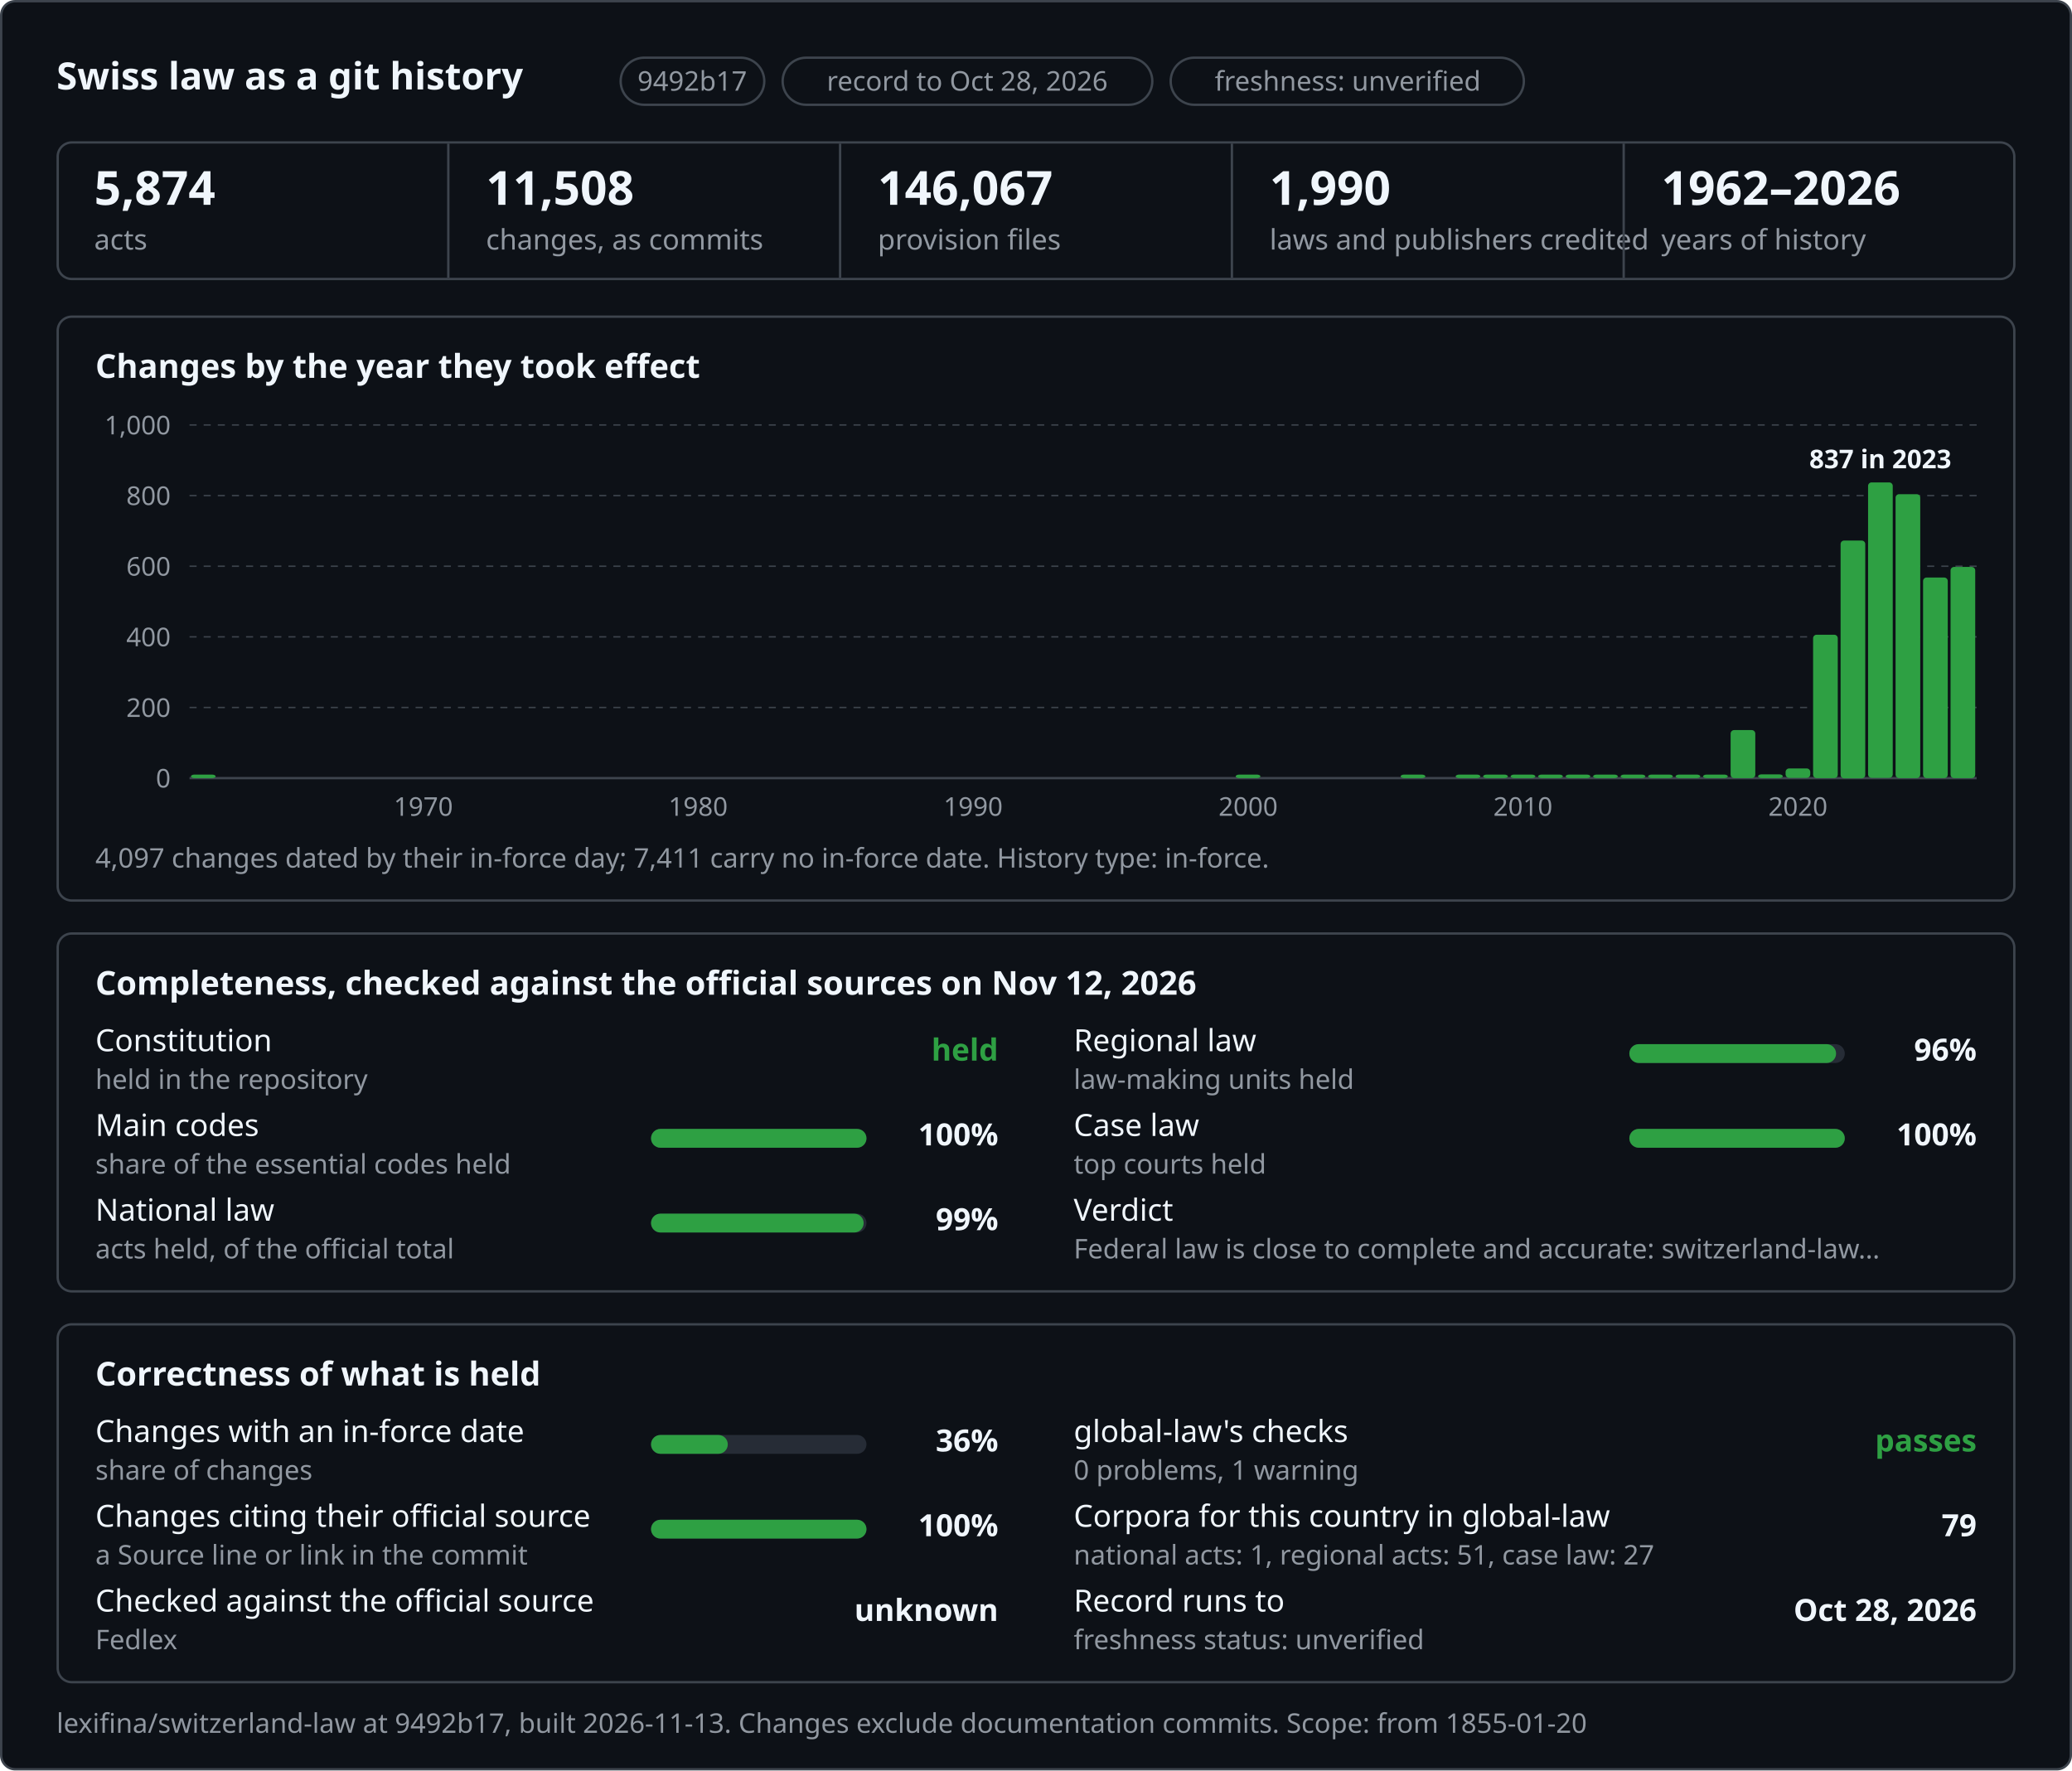
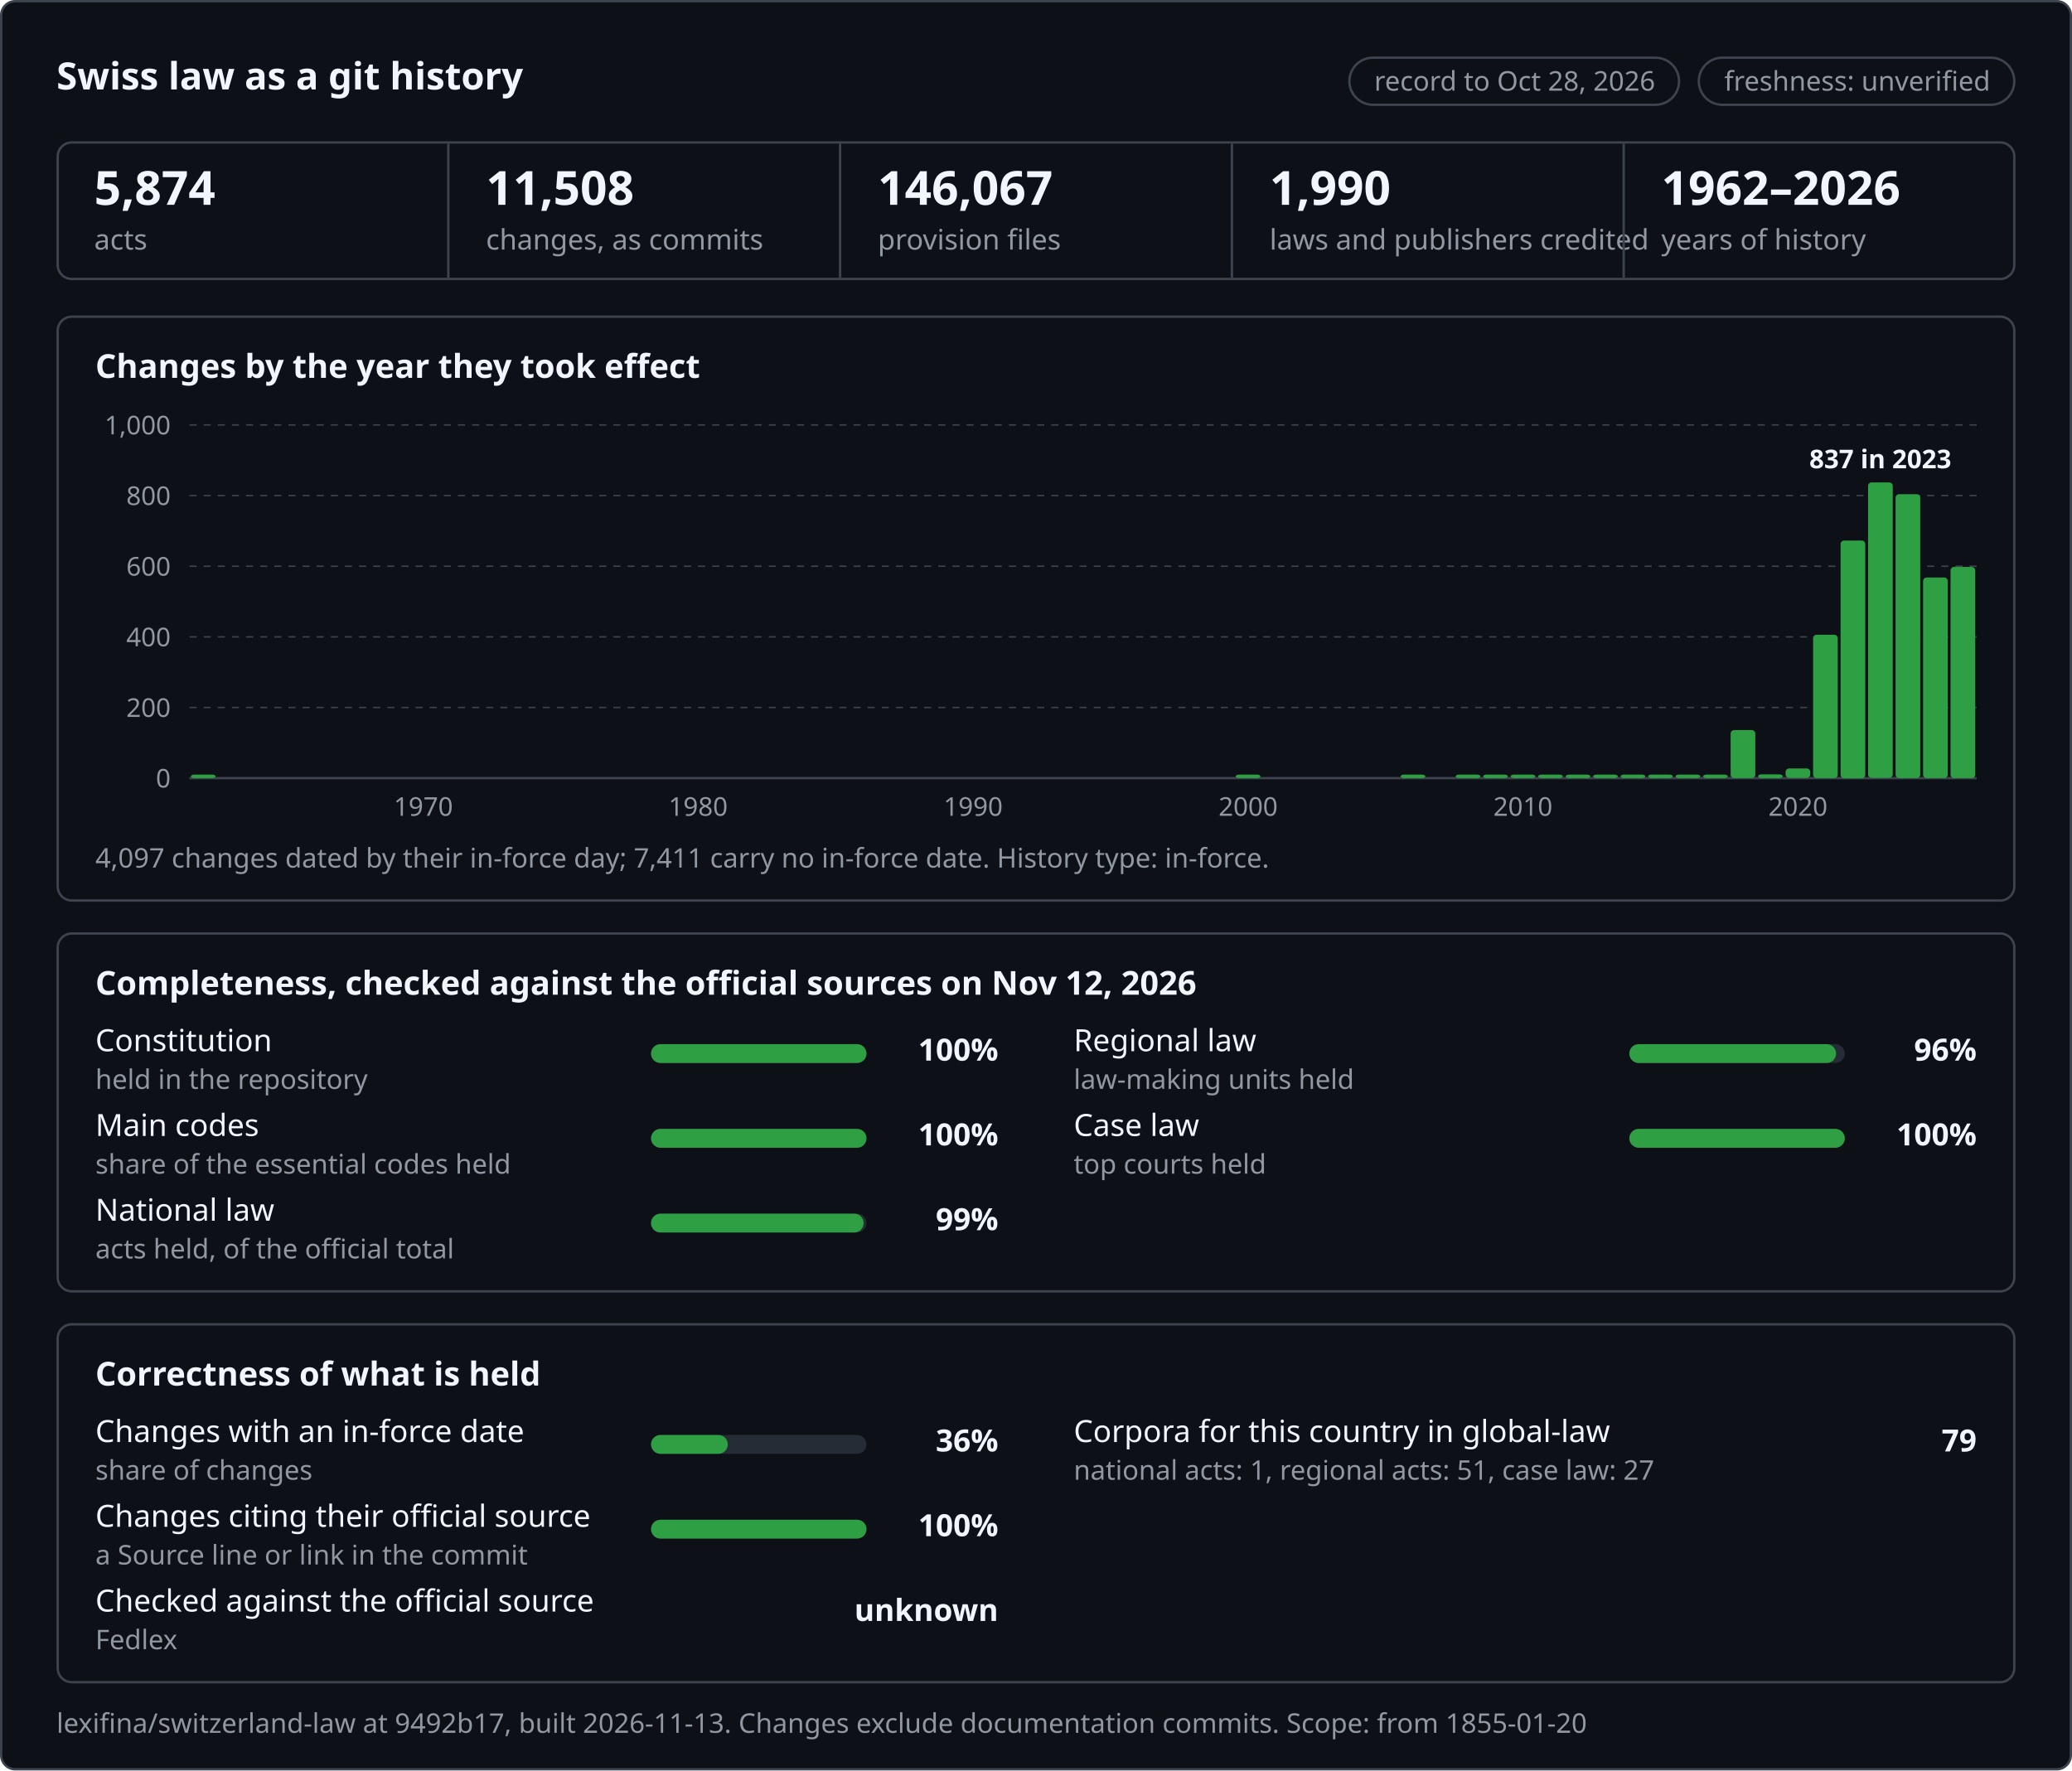
<svg xmlns="http://www.w3.org/2000/svg" width="880" height="752" viewBox="0 0 880 752" font-family="-apple-system,BlinkMacSystemFont,Segoe UI,Noto Sans,Helvetica,Arial,sans-serif">
  <rect x="0.5" y="0.5" width="879" height="751" rx="6" fill="#0d1117" stroke="#3d444d" />
  <text x="24" y="38" font-size="16" font-weight="600" fill="#f0f6fc">Swiss law as a git history</text>
-   <rect x="263.6" y="24.5" width="61" height="20" rx="10" fill="none" stroke="#3d444d" />
-   <text x="294.0" y="38.5" font-size="11.5" font-weight="500" text-anchor="middle" fill="#9198a1">9492b17</text>
-   <rect x="332.4" y="24.5" width="157" height="20" rx="10" fill="none" stroke="#3d444d" />
-   <text x="410.8" y="38.5" font-size="11.5" font-weight="500" text-anchor="middle" fill="#9198a1">record to Oct 28, 2026</text>
-   <rect x="497.2" y="24.5" width="150" height="20" rx="10" fill="none" stroke="#3d444d" />
-   <text x="572.4" y="38.5" font-size="11.5" font-weight="500" text-anchor="middle" fill="#9198a1">freshness: unverified</text>
+   <rect x="573.1" y="24.5" width="140" height="20" rx="10" fill="none" stroke="#3d444d" />
+   <text x="643.3" y="38.5" font-size="11.5" font-weight="500" text-anchor="middle" fill="#9198a1">record to Oct 28, 2026</text>
+   <rect x="721.5" y="24.5" width="134" height="20" rx="10" fill="none" stroke="#3d444d" />
+   <text x="788.8" y="38.5" font-size="11.5" font-weight="500" text-anchor="middle" fill="#9198a1">freshness: unverified</text>
  <rect x="24.5" y="60.5" width="831" height="58" rx="6" fill="#0d1117" stroke="#3d444d" />
  <text x="40.0" y="87" font-size="20" font-weight="600" fill="#f0f6fc">5,874</text>
  <text x="40.0" y="106" font-size="12" fill="#9198a1">acts</text>
  <line x1="190.4" y1="61" x2="190.4" y2="118" stroke="#3d444d" />
  <text x="206.4" y="87" font-size="20" font-weight="600" fill="#f0f6fc">11,508</text>
  <text x="206.4" y="106" font-size="12" fill="#9198a1">changes, as commits</text>
  <line x1="356.8" y1="61" x2="356.8" y2="118" stroke="#3d444d" />
  <text x="372.8" y="87" font-size="20" font-weight="600" fill="#f0f6fc">146,067</text>
  <text x="372.8" y="106" font-size="12" fill="#9198a1">provision files</text>
  <line x1="523.2" y1="61" x2="523.2" y2="118" stroke="#3d444d" />
  <text x="539.2" y="87" font-size="20" font-weight="600" fill="#f0f6fc">1,990</text>
-   <text x="539.2" y="106" font-size="12" fill="#9198a1">laws and publishers credited</text>
+   <text x="539.2" y="106" font-size="12" fill="#9198a1" textLength="142" lengthAdjust="spacingAndGlyphs">laws and publishers credited</text>
  <line x1="689.6" y1="61" x2="689.6" y2="118" stroke="#3d444d" />
  <text x="705.6" y="87" font-size="20" font-weight="600" fill="#f0f6fc">1962–2026</text>
  <text x="705.6" y="106" font-size="12" fill="#9198a1">years of history</text>
  <rect x="24.5" y="134.5" width="831" height="248" rx="6" fill="#0d1117" stroke="#3d444d" />
  <text x="40.5" y="160.5" font-size="14" font-weight="600" fill="#f0f6fc">Changes by the year they took effect</text>
  <line x1="80.5" y1="330.5" x2="839.5" y2="330.5" stroke="#3d444d" stroke-width="1" />
  <text x="72.5" y="334.5" font-size="11" text-anchor="end" fill="#9198a1">0</text>
  <line x1="80.5" y1="300.5" x2="839.5" y2="300.5" stroke="#3d444d" stroke-width="0.6" stroke-dasharray="3 3" />
  <text x="72.5" y="304.5" font-size="11" text-anchor="end" fill="#9198a1">200</text>
  <line x1="80.5" y1="270.5" x2="839.5" y2="270.5" stroke="#3d444d" stroke-width="0.6" stroke-dasharray="3 3" />
  <text x="72.5" y="274.5" font-size="11" text-anchor="end" fill="#9198a1">400</text>
  <line x1="80.5" y1="240.5" x2="839.5" y2="240.5" stroke="#3d444d" stroke-width="0.6" stroke-dasharray="3 3" />
  <text x="72.5" y="244.5" font-size="11" text-anchor="end" fill="#9198a1">600</text>
  <line x1="80.5" y1="210.5" x2="839.5" y2="210.5" stroke="#3d444d" stroke-width="0.6" stroke-dasharray="3 3" />
  <text x="72.5" y="214.5" font-size="11" text-anchor="end" fill="#9198a1">800</text>
  <line x1="80.5" y1="180.5" x2="839.5" y2="180.5" stroke="#3d444d" stroke-width="0.6" stroke-dasharray="3 3" />
  <text x="72.5" y="184.5" font-size="11" text-anchor="end" fill="#9198a1">1,000</text>
  <rect x="81.10" y="329.0" width="10.48" height="1.5" rx="1.5" fill="#2ea043" />
  <text x="179.8" y="346.5" font-size="11" text-anchor="middle" fill="#9198a1">1970</text>
  <text x="296.5" y="346.5" font-size="11" text-anchor="middle" fill="#9198a1">1980</text>
  <text x="413.3" y="346.5" font-size="11" text-anchor="middle" fill="#9198a1">1990</text>
  <rect x="524.82" y="329.0" width="10.48" height="1.5" rx="1.5" fill="#2ea043" />
  <text x="530.1" y="346.5" font-size="11" text-anchor="middle" fill="#9198a1">2000</text>
  <rect x="594.88" y="329.0" width="10.48" height="1.5" rx="1.5" fill="#2ea043" />
  <rect x="618.24" y="329.0" width="10.48" height="1.5" rx="1.5" fill="#2ea043" />
  <rect x="629.92" y="329.0" width="10.48" height="1.5" rx="1.5" fill="#2ea043" />
  <rect x="641.59" y="329.0" width="10.48" height="1.5" rx="1.5" fill="#2ea043" />
  <text x="646.8" y="346.5" font-size="11" text-anchor="middle" fill="#9198a1">2010</text>
  <rect x="653.27" y="329.0" width="10.48" height="1.5" rx="1.5" fill="#2ea043" />
  <rect x="664.95" y="329.0" width="10.48" height="1.5" rx="1.5" fill="#2ea043" />
  <rect x="676.62" y="329.0" width="10.48" height="1.5" rx="1.5" fill="#2ea043" />
  <rect x="688.30" y="329.0" width="10.48" height="1.5" rx="1.5" fill="#2ea043" />
  <rect x="699.98" y="329.0" width="10.48" height="1.5" rx="1.5" fill="#2ea043" />
  <rect x="711.65" y="329.0" width="10.48" height="1.5" rx="1.5" fill="#2ea043" />
  <rect x="723.33" y="329.0" width="10.48" height="1.5" rx="1.5" fill="#2ea043" />
  <rect x="735.01" y="310.1" width="10.48" height="20.4" rx="1.5" fill="#2ea043" />
  <rect x="746.68" y="328.9" width="10.48" height="1.6" rx="1.5" fill="#2ea043" />
  <rect x="758.36" y="326.4" width="10.48" height="4.0" rx="1.5" fill="#2ea043" />
  <text x="763.6" y="346.5" font-size="11" text-anchor="middle" fill="#9198a1">2020</text>
  <rect x="770.04" y="269.6" width="10.48" height="60.9" rx="1.5" fill="#2ea043" />
  <rect x="781.72" y="229.6" width="10.48" height="101.0" rx="1.5" fill="#2ea043" />
  <rect x="793.39" y="204.9" width="10.48" height="125.5" rx="1.5" fill="#2ea043" />
  <text x="798.6" y="198.9" font-size="11" font-weight="600" text-anchor="middle" fill="#f0f6fc">837 in 2023</text>
  <rect x="805.07" y="209.9" width="10.48" height="120.6" rx="1.5" fill="#2ea043" />
  <rect x="816.75" y="245.3" width="10.48" height="85.2" rx="1.5" fill="#2ea043" />
  <rect x="828.42" y="240.8" width="10.48" height="89.7" rx="1.5" fill="#2ea043" />
  <text x="40.5" y="368.5" font-size="11.5" fill="#9198a1">4,097 changes dated by their in-force day; 7,411 carry no in-force date. History type: in-force.</text>
  <rect x="24.5" y="396.5" width="831" height="152" rx="6" fill="#0d1117" stroke="#3d444d" />
  <text x="40.5" y="422.5" font-size="14" font-weight="600" fill="#f0f6fc">Completeness, checked against the official sources on Nov 12, 2026</text>
  <text x="40.5" y="446.5" font-size="13" fill="#f0f6fc">Constitution</text>
  <text x="40.5" y="462.5" font-size="11.5" fill="#9198a1">held in the repository</text>
-   <text x="424.0" y="450.5" font-size="13" font-weight="600" text-anchor="end" fill="#2ea043">held</text>
+   <g>
+     <rect x="276.5" y="443.5" width="91.5" height="8" rx="4" fill="#262c36" />
+     <rect x="276.5" y="443.5" width="91.5" height="8" rx="4" fill="#2ea043" />
+   </g>
+   <text x="424.0" y="450.5" font-size="13" font-weight="600" text-anchor="end" fill="#f0f6fc">100%</text>
  <text x="40.5" y="482.5" font-size="13" fill="#f0f6fc">Main codes</text>
  <text x="40.5" y="498.5" font-size="11.5" fill="#9198a1">share of the essential codes held</text>
  <g>
    <rect x="276.5" y="479.5" width="91.5" height="8" rx="4" fill="#262c36" />
    <rect x="276.5" y="479.5" width="91.5" height="8" rx="4" fill="#2ea043" />
  </g>
  <text x="424.0" y="486.5" font-size="13" font-weight="600" text-anchor="end" fill="#f0f6fc">100%</text>
  <text x="40.5" y="518.5" font-size="13" fill="#f0f6fc">National law</text>
  <text x="40.5" y="534.5" font-size="11.5" fill="#9198a1">acts held, of the official total</text>
  <g>
    <rect x="276.5" y="515.5" width="91.5" height="8" rx="4" fill="#262c36" />
    <rect x="276.5" y="515.5" width="90.3" height="8" rx="4" fill="#2ea043" />
  </g>
  <text x="424.0" y="522.5" font-size="13" font-weight="600" text-anchor="end" fill="#f0f6fc">99%</text>
  <text x="456.0" y="446.5" font-size="13" fill="#f0f6fc">Regional law</text>
  <text x="456.0" y="462.5" font-size="11.5" fill="#9198a1">law-making units held</text>
  <g>
    <rect x="692.0" y="443.5" width="91.5" height="8" rx="4" fill="#262c36" />
    <rect x="692.0" y="443.5" width="87.8" height="8" rx="4" fill="#2ea043" />
  </g>
  <text x="839.5" y="450.5" font-size="13" font-weight="600" text-anchor="end" fill="#f0f6fc">96%</text>
  <text x="456.0" y="482.5" font-size="13" fill="#f0f6fc">Case law</text>
  <text x="456.0" y="498.5" font-size="11.5" fill="#9198a1">top courts held</text>
  <g>
    <rect x="692.0" y="479.5" width="91.5" height="8" rx="4" fill="#262c36" />
    <rect x="692.0" y="479.5" width="91.5" height="8" rx="4" fill="#2ea043" />
  </g>
  <text x="839.5" y="486.5" font-size="13" font-weight="600" text-anchor="end" fill="#f0f6fc">100%</text>
-   <text x="456.0" y="518.5" font-size="13" fill="#f0f6fc">Verdict</text>
-   <text x="456.0" y="534.5" font-size="11.5" fill="#9198a1">Federal law is close to complete and accurate: switzerland-law…</text>
-   <text x="839.5" y="522.5" font-size="13" font-weight="600" text-anchor="end" fill="#9198a1" />
  <rect x="24.5" y="562.5" width="831" height="152" rx="6" fill="#0d1117" stroke="#3d444d" />
  <text x="40.5" y="588.5" font-size="14" font-weight="600" fill="#f0f6fc">Correctness of what is held</text>
  <text x="40.5" y="612.5" font-size="13" fill="#f0f6fc">Changes with an in-force date</text>
  <text x="40.5" y="628.5" font-size="11.5" fill="#9198a1">share of changes</text>
  <g>
    <rect x="276.5" y="609.5" width="91.5" height="8" rx="4" fill="#262c36" />
    <rect x="276.5" y="609.5" width="32.6" height="8" rx="4" fill="#2ea043" />
  </g>
  <text x="424.0" y="616.5" font-size="13" font-weight="600" text-anchor="end" fill="#f0f6fc">36%</text>
  <text x="40.5" y="648.5" font-size="13" fill="#f0f6fc">Changes citing their official source</text>
  <text x="40.5" y="664.5" font-size="11.5" fill="#9198a1">a Source line or link in the commit</text>
  <g>
    <rect x="276.5" y="645.5" width="91.5" height="8" rx="4" fill="#262c36" />
    <rect x="276.5" y="645.5" width="91.5" height="8" rx="4" fill="#2ea043" />
  </g>
  <text x="424.0" y="652.5" font-size="13" font-weight="600" text-anchor="end" fill="#f0f6fc">100%</text>
  <text x="40.5" y="684.5" font-size="13" fill="#f0f6fc">Checked against the official source</text>
  <text x="40.5" y="700.5" font-size="11.5" fill="#9198a1">Fedlex</text>
  <text x="424.0" y="688.5" font-size="13" font-weight="600" text-anchor="end" fill="#f0f6fc">unknown</text>
-   <text x="456.0" y="612.5" font-size="13" fill="#f0f6fc">global-law's checks</text>
-   <text x="456.0" y="628.5" font-size="11.5" fill="#9198a1">0 problems, 1 warning</text>
-   <text x="839.5" y="616.5" font-size="13" font-weight="600" text-anchor="end" fill="#2ea043">passes</text>
-   <text x="456.0" y="648.5" font-size="13" fill="#f0f6fc">Corpora for this country in global-law</text>
-   <text x="456.0" y="664.5" font-size="11.5" fill="#9198a1">national acts: 1, regional acts: 51, case law: 27</text>
-   <text x="839.5" y="652.5" font-size="13" font-weight="600" text-anchor="end" fill="#f0f6fc">79</text>
-   <text x="456.0" y="684.5" font-size="13" fill="#f0f6fc">Record runs to</text>
-   <text x="456.0" y="700.5" font-size="11.5" fill="#9198a1">freshness status: unverified</text>
-   <text x="839.5" y="688.5" font-size="13" font-weight="600" text-anchor="end" fill="#f0f6fc">Oct 28, 2026</text>
+   <text x="456.0" y="612.5" font-size="13" fill="#f0f6fc">Corpora for this country in global-law</text>
+   <text x="456.0" y="628.5" font-size="11.5" fill="#9198a1">national acts: 1, regional acts: 51, case law: 27</text>
+   <text x="839.5" y="616.5" font-size="13" font-weight="600" text-anchor="end" fill="#f0f6fc">79</text>
  <text x="24" y="736" font-size="11.5" fill="#9198a1">lexifina/switzerland-law at 9492b17, built 2026-11-13. Changes exclude documentation commits. Scope: from 1855-01-20</text>
</svg>
